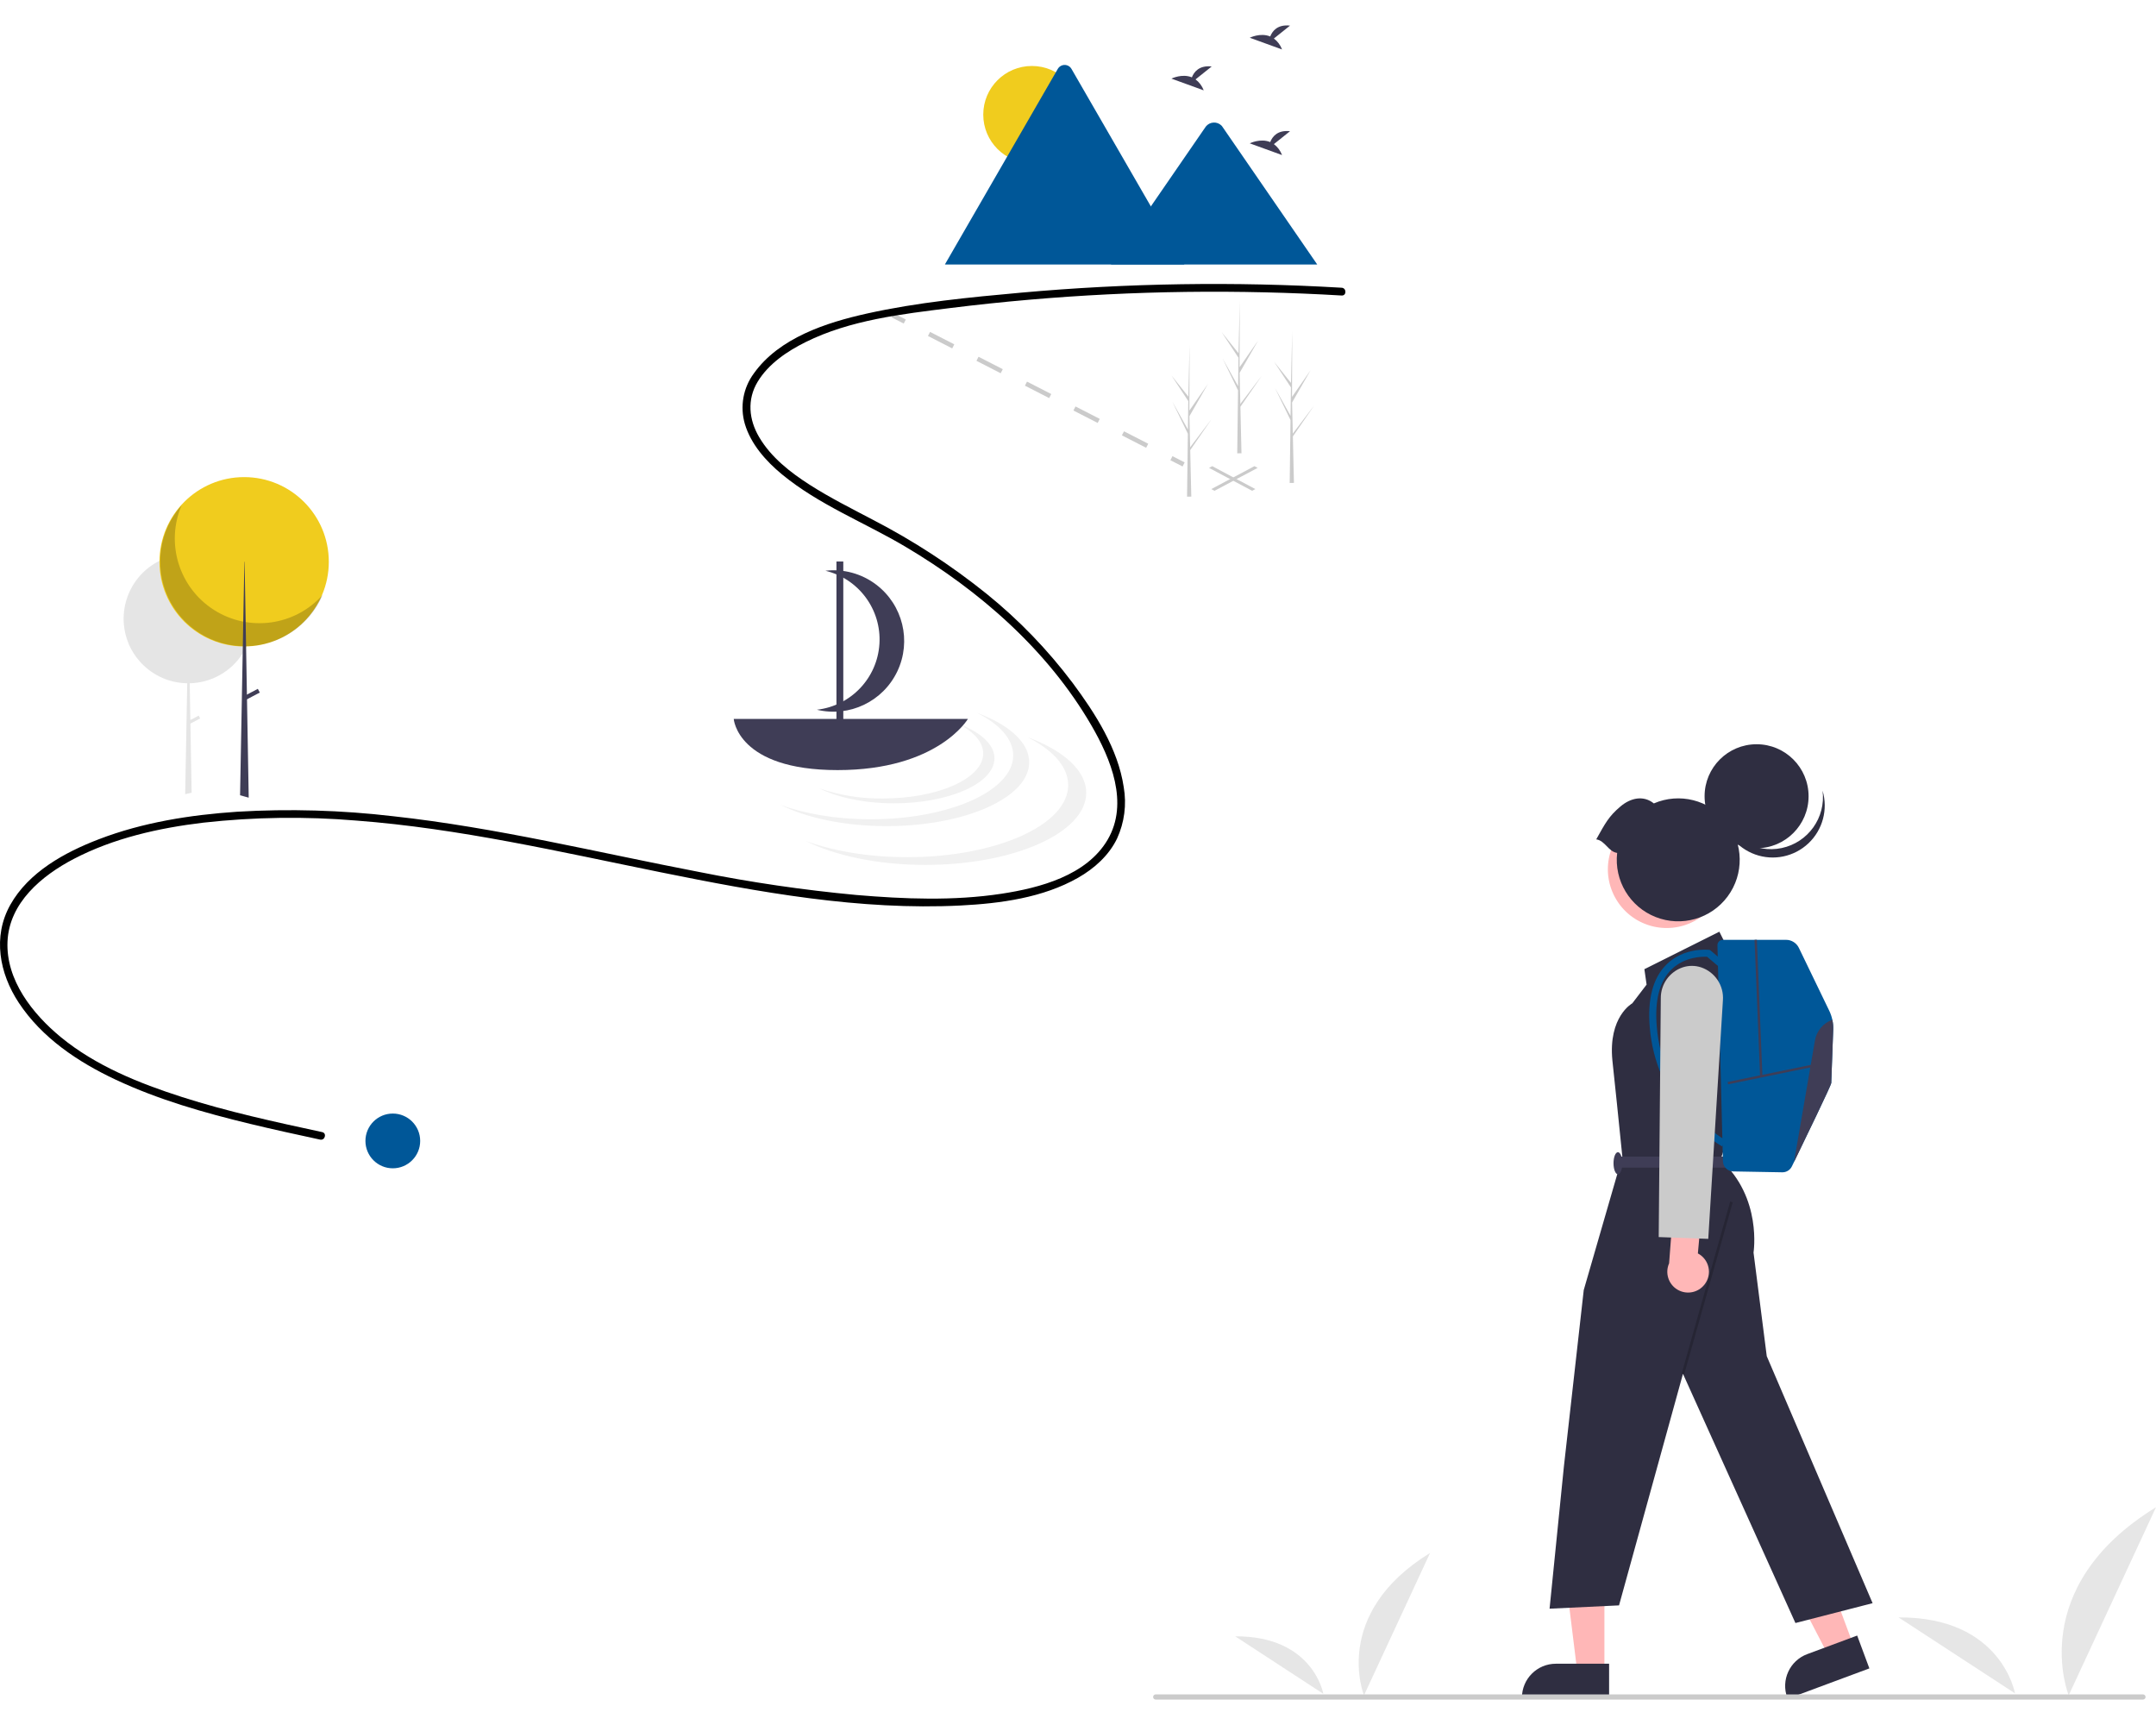
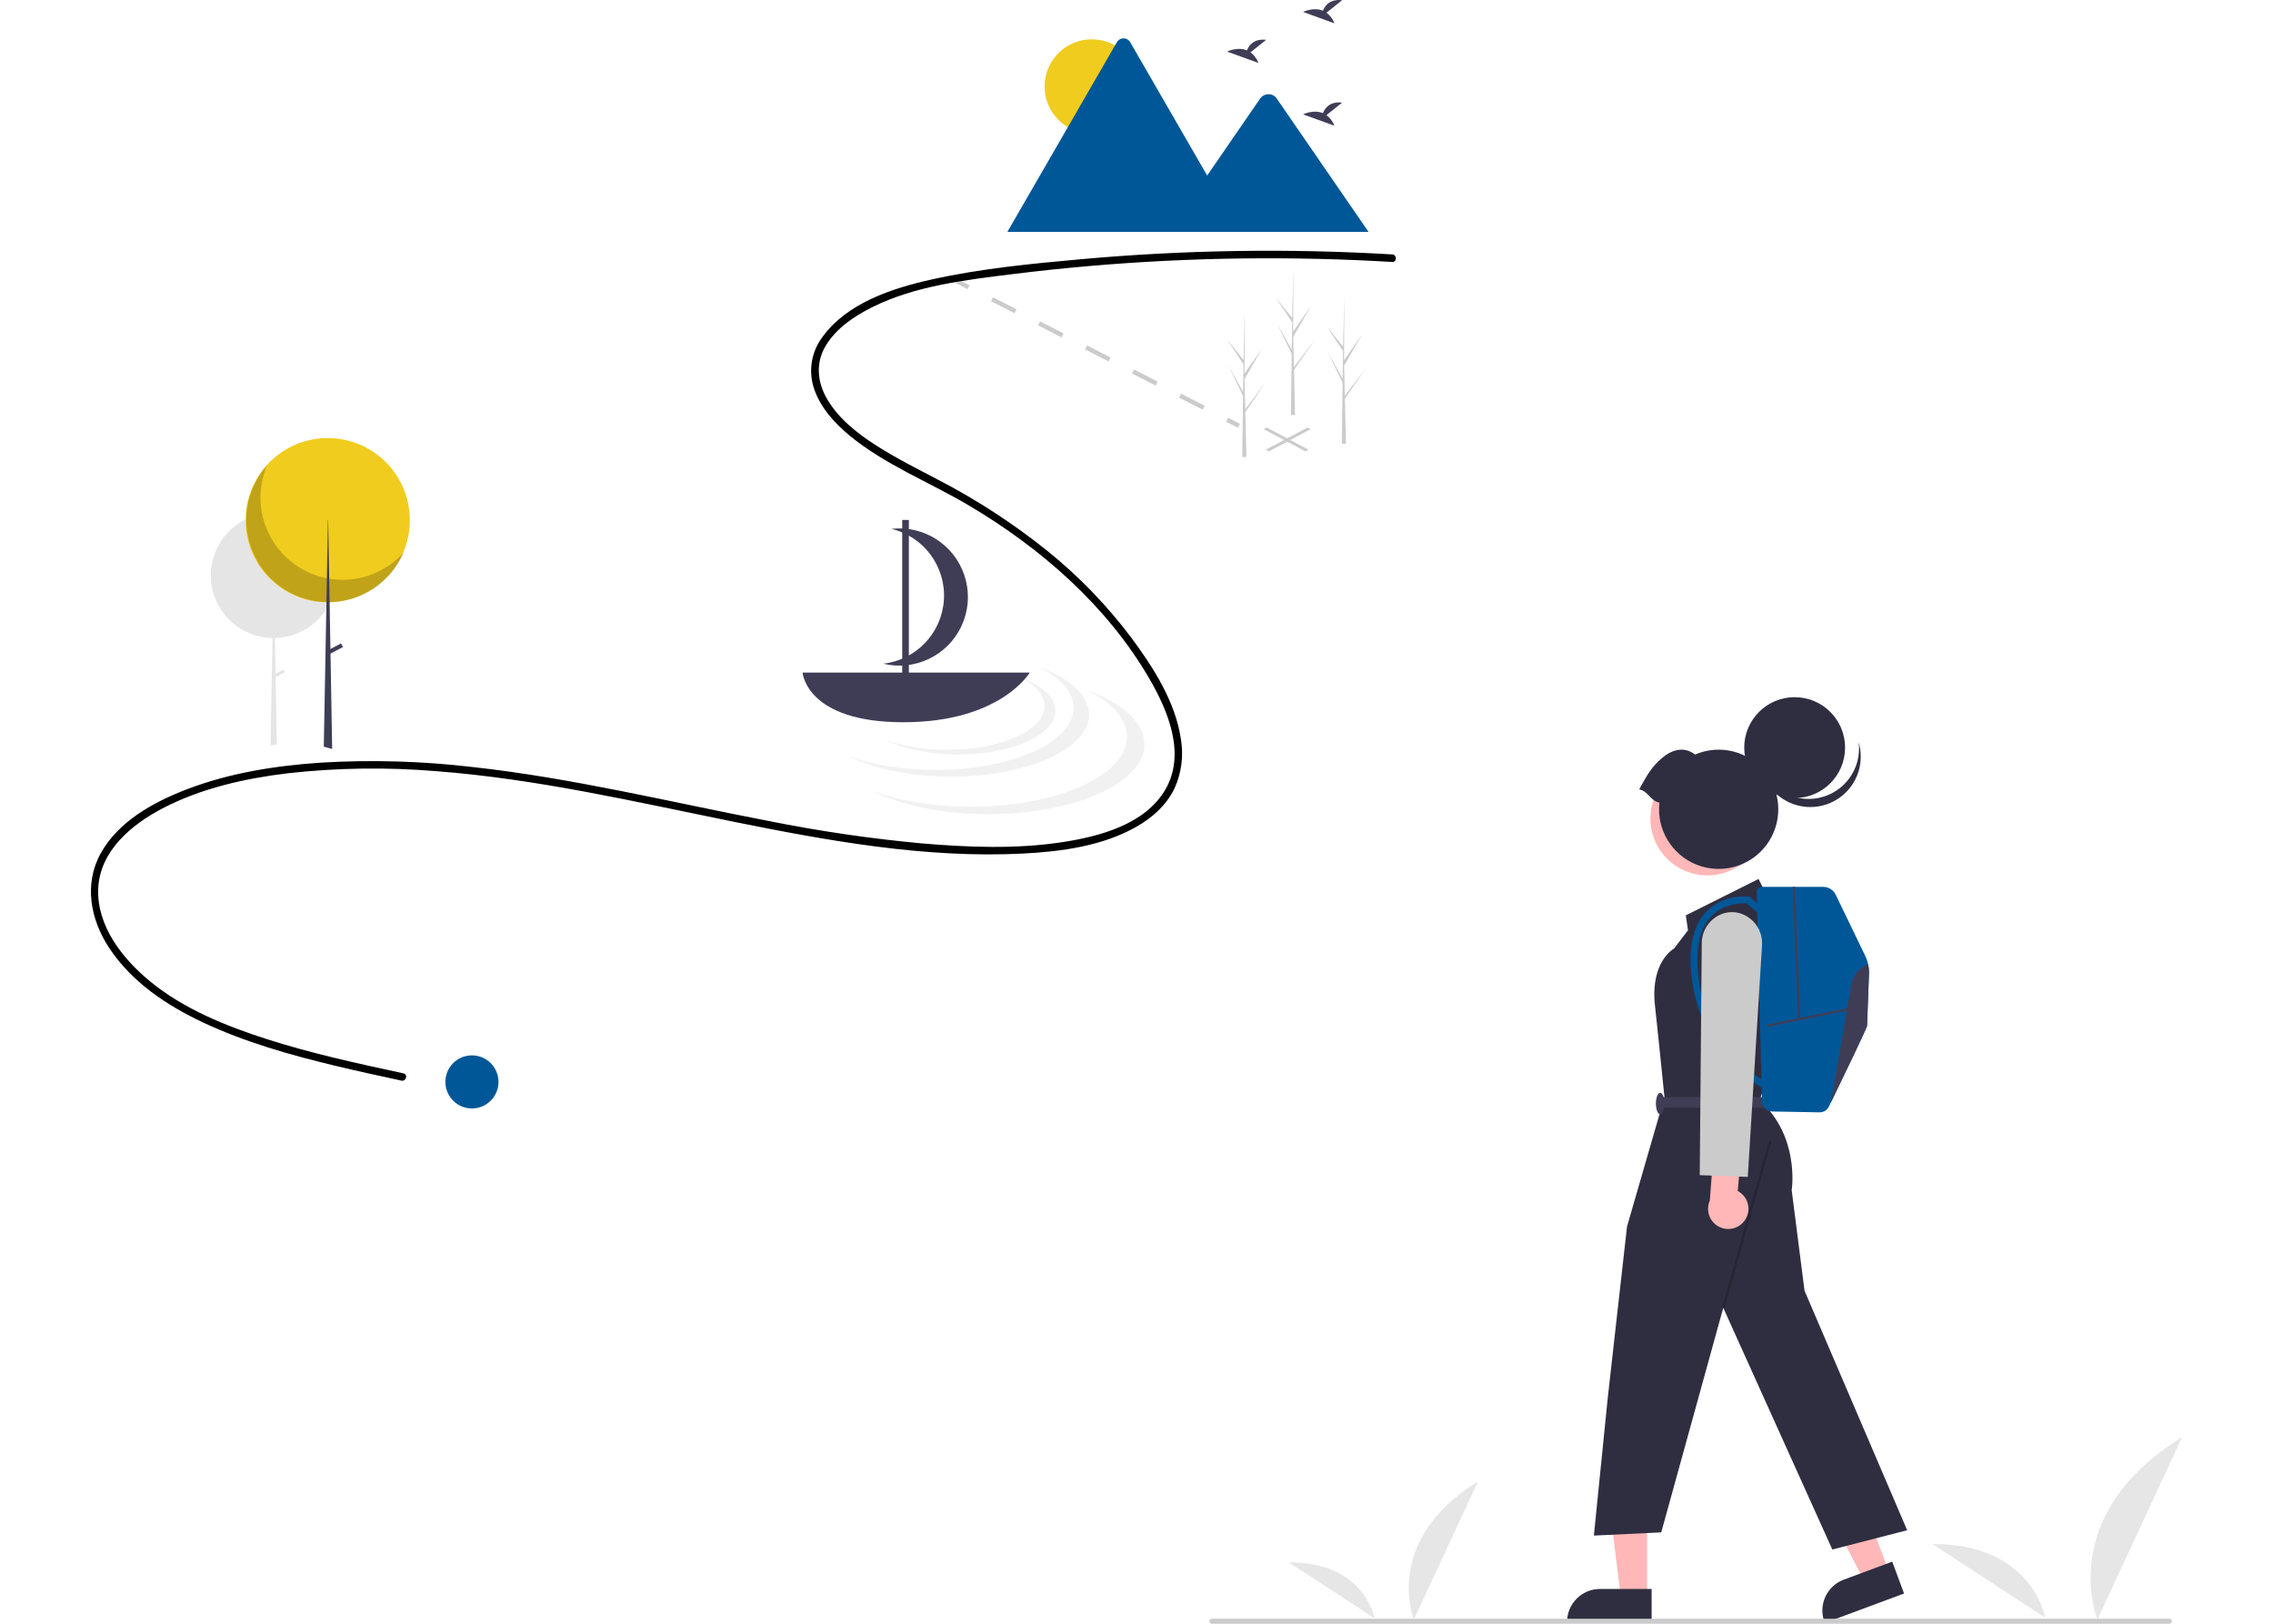
- <svg xmlns="http://www.w3.org/2000/svg" data-name="Layer 1" width="500" height="400" viewBox="0 0 832.028 646">
+ <svg xmlns="http://www.w3.org/2000/svg" data-name="Layer 1" width="350" height="250" viewBox="0 0 832.028 646">
  <path id="efdf5e1f-6b90-40c1-9274-afa2b16f39be-96" data-name="Path 482" d="M710.363,771.357s-12.753-31.391,25.505-54.934Z" transform="translate(-183.9858 -127)" fill="#e6e6e6" />
  <path id="af7fe47f-56e6-4bb6-aa0f-d6efaf86a160-97" data-name="Path 483" d="M694.68,770.786s-3.89-22.374-34-22.182Z" transform="translate(-183.9858 -127)" fill="#e6e6e6" />
  <path id="a08d42bc-6ae2-46d7-9736-aba59e52cc48-98" data-name="Path 482" d="M982.319,771.357s-16.848-41.472,33.696-72.575Z" transform="translate(-183.9858 -127)" fill="#e6e6e6" />
  <path id="bafd7749-4c33-42a1-9524-e744b9f16454-99" data-name="Path 483" d="M961.598,770.602s-5.139-29.559-44.919-29.305" transform="translate(-183.9858 -127)" fill="#e6e6e6" />
  <polygon points="483.215 179.569 466.576 170.731 467.821 170.069 484.46 178.908 483.215 179.569" fill="#cbcbcb" />
  <polygon points="468.701 179.569 467.457 178.908 484.095 170.069 485.34 170.731 468.701 179.569" fill="#cbcbcb" />
  <rect x="529.915" y="237.409" width="1.761" height="5.282" transform="translate(-108.8912 475.9609) rotate(-62.86776)" fill="#cbcbcb" />
  <path d="M626.3,289.978l-9.356-4.794.803-1.567,9.356,4.794Zm-18.711-9.588-9.356-4.794.803-1.567,9.356,4.794Zm-18.711-9.588-9.356-4.794.803-1.567,9.356,4.794Zm-18.711-9.588-9.356-4.794.803-1.567,9.356,4.794Zm-18.711-9.588-9.356-4.794.803-1.567,9.356,4.794Z" transform="translate(-183.9858 -127)" fill="#cbcbcb" />
  <rect x="637.527" y="292.552" width="1.761" height="5.282" transform="translate(-99.43051 601.7263) rotate(-62.86776)" fill="#cbcbcb" />
  <path d="M281.557,355.92q0,.825-.053,1.636a24.782,24.782,0,0,1-2.322,8.997c-.01.024-.022.047-.033.069-.062.131-.126.262-.191.391a24.488,24.488,0,0,1-1.319,2.327,24.903,24.903,0,0,1-20.438,11.502l.247,14.177,3.215-1.693.574,1.091-3.765,1.982.46,26.33.005.352-2.486.553.005-.353.783-42.438a24.854,24.854,0,0,1-17.584-7.651c-.157-.162-.312-.329-.464-.495l-.017-.019a24.956,24.956,0,0,1-4.541-7.027c.024.028.05.053.074.081a24.934,24.934,0,0,1,11.822-32.13c.086-.043.174-.084.26-.128a24.953,24.953,0,0,1,32.328,9.814c.152.255.298.515.44.777A24.798,24.798,0,0,1,281.557,355.92Z" transform="translate(-183.9858 -127)" fill="#e5e5e5" />
  <circle cx="94.215" cy="206.962" r="32.674" fill="#f0cc1e" />
  <path d="M254.076,312.138a32.677,32.677,0,0,0,54.445,34.581,32.677,32.677,0,1,1-54.445-34.581Z" transform="translate(-183.9858 -127)" opacity="0.2" style="isolation:isolate" />
  <polygon points="95.983 297.986 92.646 297.05 92.653 296.691 93.653 242.341 93.703 239.631 93.704 239.552 93.879 230.056 94.132 216.293 94.132 216.291 94.304 206.962 94.396 206.962 94.572 217.069 94.801 230.224 94.965 239.558 94.965 239.627 94.972 240.012 94.972 240.014 95.289 258.209 95.322 260.017 95.977 297.624 95.983 297.986" fill="#3f3d56" />
  <rect x="278.112" y="384.319" width="6.104" height="1.616" transform="translate(-331.0276 48.32681) rotate(-27.76587)" fill="#3f3d56" />
  <path d="M701.755,228.216a832.274,832.274,0,0,0-123.751,1.902c-19.832,1.793-39.979,3.729-59.444,8.055-15.679,3.484-33.875,9.374-43.644,23.09a22.291,22.291,0,0,0-3.48,19.514c2.329,7.819,8.124,14.328,14.294,19.426,14.203,11.733,31.825,18.561,47.565,27.882,28.74,17.02,55.043,39.96,71.926,69.101,7.429,12.823,14.496,29.874,6.224,44.004-8.104,13.843-26.196,18.612-40.95,20.861-18.493,2.819-37.541,2.054-56.111.476a584.648,584.648,0,0,1-60.651-8.883c-39.275-7.541-78.192-17.135-118.013-21.497a341.781,341.781,0,0,0-60.17-1.74c-18.124,1.223-36.404,4.089-53.43,10.625-13.12,5.036-27.106,12.655-34.193,25.362-6.832,12.249-4.167,26.374,3.272,37.675,8.95,13.598,22.907,22.915,37.418,29.726,16.522,7.754,34.193,12.78,51.887,17.055,8.974,2.168,17.996,4.128,27.02,6.077,1.882.407,2.687-2.485.798-2.893-18.196-3.932-36.445-7.877-54.189-13.568-16.42-5.267-33.225-12.014-46.672-23.074-10.879-8.948-21.222-22.017-20.58-36.876.647-14.979,13.215-25.438,25.534-31.876,15.395-8.045,32.885-11.964,50.024-14.012a303.937,303.937,0,0,1,59.09-.804c39.727,3.023,78.566,12.072,117.516,19.966,37.84,7.668,76.86,14.769,115.639,12.802,15.37-.78,31.839-2.982,45.41-10.74,6.214-3.552,11.816-8.562,14.974-15.081a33.774,33.774,0,0,0,2.581-19.845c-2.201-14.77-10.973-28.466-19.726-40.23a194.417,194.417,0,0,0-33.14-34.328,261.405,261.405,0,0,0-43.849-28.565c-8.238-4.337-16.593-8.508-24.445-13.532-7.528-4.817-14.953-10.613-19.55-18.432-3.976-6.763-4.705-14.482-.564-21.342,4.189-6.938,11.405-11.777,18.522-15.313,17.146-8.519,37.08-10.8,55.839-13.136a825.914,825.914,0,0,1,121.451-6.055q14.794.348,29.569,1.225c1.929.113,1.922-2.887,0-3Z" transform="translate(-183.9858 -127)" />
  <path d="M675.593,132.052l6.229-4.982c-4.839-.534-6.828,2.105-7.642,4.194-3.781-1.57-7.896.488-7.896.488l12.464,4.525A9.432,9.432,0,0,0,675.593,132.052Z" transform="translate(-183.9858 -127)" fill="#3f3d56" />
  <path d="M645.361,147.825l6.229-4.982c-4.839-.534-6.828,2.105-7.642,4.194-3.781-1.57-7.896.488-7.896.488l12.464,4.525A9.432,9.432,0,0,0,645.361,147.825Z" transform="translate(-183.9858 -127)" fill="#3f3d56" />
  <path d="M675.593,172.8l6.229-4.982c-4.839-.534-6.828,2.105-7.642,4.194-3.781-1.57-7.896.488-7.896.488l12.464,4.525A9.432,9.432,0,0,0,675.593,172.8Z" transform="translate(-183.9858 -127)" fill="#3f3d56" />
  <g id="e2dfab6d-8627-4cc0-b13e-69de57259a01" data-name="Group 27">
    <circle id="bedd3b2f-f695-46eb-9812-80ad4d1341b6" data-name="Ellipse 7" cx="398.219" cy="34.413" r="18.768" fill="#f0cc1e" />
    <path id="efdddea5-7f44-48b8-bec9-83339a7f085f-100" data-name="Path 63" d="M641.059,219.247H548.986a1.885,1.885,0,0,1-.344-.027L592.189,143.796a3.048,3.048,0,0,1,5.307,0l29.224,50.614,1.4,2.422Z" transform="translate(-183.9858 -127)" fill="#005798" />
    <path id="f8d22fd6-a75d-4da9-80c1-fba8d7f50740-101" data-name="Path 65" d="M692.321,219.248H612.687l15.431-22.414,1.11-1.615,20.108-29.21a4.069,4.069,0,0,1,6.044-.361,3.638,3.638,0,0,1,.29.361Z" transform="translate(-183.9858 -127)" fill="#005798" />
  </g>
  <path d="M560.96,392.235c8.727,4.362,14.04,10.123,14.04,16.442,0,13.612-24.631,24.647-55.015,24.647-13.21,0-25.329-2.088-34.813-5.564,10.073,5.035,24.695,8.205,40.975,8.205,30.384,0,55.015-11.035,55.015-24.647C581.163,403.623,573.29,396.755,560.96,392.235Z" transform="translate(-183.9858 -127)" fill="#f1f1f1" />
  <path d="M580.373,401.585c9.848,4.922,15.843,11.423,15.843,18.553,0,15.36-27.793,27.811-62.078,27.811-14.906,0-28.581-2.356-39.282-6.278,11.366,5.681,27.865,9.258,46.235,9.258,34.284,0,62.078-12.451,62.078-27.811C603.169,414.436,594.285,406.685,580.373,401.585Z" transform="translate(-183.9858 -127)" fill="#f1f1f1" />
  <path d="M553.531,396.353c6.149,3.073,9.892,7.132,9.892,11.584,0,9.59-17.353,17.364-38.759,17.364a72.801,72.801,0,0,1-24.527-3.92c7.097,3.547,17.398,5.781,28.868,5.781,21.406,0,38.76-7.774,38.76-17.364C567.764,404.377,562.218,399.538,553.531,396.353Z" transform="translate(-183.9858 -127)" fill="#f1f1f1" />
  <path d="M467.141,394.593s1.351,19.749,40.082,19.749,50.294-19.749,50.294-19.749Z" transform="translate(-183.9858 -127)" fill="#3f3d56" />
  <path d="M522.115,342.777a27.187,27.187,0,0,0-19.584-5.357A27.282,27.282,0,0,1,499.227,391.05a27.288,27.288,0,0,0,22.888-48.272Z" transform="translate(-183.9858 -127)" fill="#3f3d56" />
  <rect x="322.796" y="206.856" width="2.641" height="62.858" fill="#3f3d56" />
  <path d="M682.969,287.153l-.014-.024-.036-1.535,8.273-12.011-8.263,10.862-.03.325-.283-12.277,7.146-12.453-7.166,10.296.075-25.435-0-.085-.002.083-.474,20.046-6.512-8.143,6.491,9.87-.142,10.982-5.993-10.718,5.971,12.332-.08,6.106-.219,16.917-.016,1.264q.828.006,1.639-.028l-.375-16.249Z" transform="translate(-183.9858 -127)" fill="#cbcbcb" />
  <path d="M643.359,292.434l-.014-.024-.036-1.535,8.273-12.011-8.263,10.862-.03.325-.283-12.277,7.146-12.453L642.986,275.616l.075-25.435-0-.085-.002.083-.474,20.046-6.512-8.143,6.491,9.87-.142,10.982-5.993-10.718,5.971,12.332-.08,6.106-.219,16.917-.016,1.264q.828.006,1.639-.028l-.375-16.249Z" transform="translate(-183.9858 -127)" fill="#cbcbcb" />
  <path d="M662.724,275.71l-.014-.024-.036-1.535,8.273-12.011-8.263,10.862-.03.325-.283-12.277,7.146-12.453-7.166,10.296.075-25.435-0-.085-.002.083-.474,20.046-6.512-8.143,6.491,9.87-.142,10.982-5.993-10.718,5.971,12.332-.08,6.106-.219,16.917-.016,1.264q.828.006,1.639-.028l-.375-16.249Z" transform="translate(-183.9858 -127)" fill="#cbcbcb" />
  <circle cx="151.59" cy="430.437" r="10.563" fill="#005798" />
  <polygon points="715.399 625.419 705.62 629.052 686.952 593.062 701.385 587.7 715.399 625.419" fill="#ffb7b7" />
  <path d="M905.401,760.971,873.869,772.686l-.148-.399a13.093,13.093,0,0,1,7.713-16.833l.001-0,19.258-7.155Z" transform="translate(-183.9858 -127)" fill="#2f2e41" />
  <polygon points="619.162 635.574 608.73 635.573 603.767 595.335 619.164 595.336 619.162 635.574" fill="#ffb7b7" />
  <path d="M804.958,772.686l-33.638-.001v-.425A13.093,13.093,0,0,1,784.413,759.167h.001l20.545.001Z" transform="translate(-183.9858 -127)" fill="#2f2e41" />
  <path d="M850.91,483.505l-3.404-6.807-28.931,14.466.851,5.956-5.531,7.233s-9.36,5.106-7.658,22.124l1.702,16.168,2.127,20.848L795.174,614.972l-7.658,68.074-5.531,54.884,26.804-1.276L833.466,647.307l43.397,96.154,29.782-7.658-40.844-95.303-5.106-39.993s3.404-21.273-12.764-35.739l2.553-7.658v-9.437l8.509-45.022Z" transform="translate(-183.9858 -127)" fill="#2f2e41" />
  <rect x="808.345" y="613.621" width="68.961" height="1" transform="translate(-161.0144 1131.589) rotate(-74.24881)" opacity="0.2" />
  <rect x="624.378" y="436.491" width="41.695" height="4.255" fill="#3f3d56" />
  <ellipse cx="624.378" cy="439.044" rx="1.702" ry="4.255" fill="#3f3d56" />
  <circle cx="827.167" cy="452.598" r="22.682" transform="translate(-299.7132 325.2228) rotate(-28.66322)" fill="#ffb7b7" />
  <circle cx="677.889" cy="297.435" r="20.066" fill="#2f2e41" />
  <path d="M887.339,422.285a20.067,20.067,0,1,1-39.143,8.229,20.067,20.067,0,0,0,39.143-8.229Z" transform="translate(-183.9858 -127)" fill="#2f2e41" />
  <path d="M808.067,446.3A23.724,23.724,0,1,0,822.224,427.201c-3.963-3.196-8.876-2.205-12.87,1.167-4.517,3.814-5.857,6.433-9.36,12.705C803.439,441.556,804.622,445.817,808.067,446.3Z" transform="translate(-183.9858 -127)" fill="#2f2e41" />
  <path d="M891.441,514.511c-.254,6.722-.757,19.953-.757,20.628,0,.712-10.031,21.48-14.364,30.419v.005c-.308.63-.585,1.201-.83,1.704a4.029,4.029,0,0,1-3.703,2.275l-18.937-.34a4.036,4.036,0,0,1-3.966-3.934l-2.112-83.315a2.06,2.06,0,0,1,2.058-2.112h24.422a5.491,5.491,0,0,1,4.941,3.1l11.721,24.25a15.499,15.499,0,0,1,1.528,7.32Z" transform="translate(-183.9858 -127)" fill="#005798" />
  <path d="M848.555,559.551a54.232,54.232,0,0,1-12.939-10.935,60.008,60.008,0,0,1-14.955-34.888c-.963-11.072,1.234-19.303,6.53-24.463,6.732-6.559,15.894-5.606,16.281-5.562l.41.046,6.208,5.253-1.757,2.076-5.554-4.7c-1.7-.085-8.641-.103-13.712,4.856-4.667,4.565-6.584,12.054-5.696,22.258a57.308,57.308,0,0,0,14.208,33.237,52.657,52.657,0,0,0,12.29,10.44Z" transform="translate(-183.9858 -127)" fill="#005798" />
  <rect x="850.451" y="531.287" width="33.78" height="0.906" transform="translate(-273.2295 58.36779) rotate(-11.60623)" fill="#3f3d56" />
  <rect x="862.154" y="479.819" width="0.907" height="52.695" transform="translate(-203.912 -91.39759) rotate(-2.33745)" fill="#3f3d56" />
  <path d="M891.441,514.511c-.254,6.722-.757,19.953-.757,20.628,0,.712-10.031,21.48-14.364,30.419l8.077-46.899a10.338,10.338,0,0,1,6.713-7.973A15.215,15.215,0,0,1,891.441,514.511Z" transform="translate(-183.9858 -127)" fill="#3f3d56" />
  <path d="M841.815,612.8a7.979,7.979,0,0,0-2.595-11.957l1.642-18.16-10.792-3.689-1.958,25.677a8.022,8.022,0,0,0,13.704,8.128Z" transform="translate(-183.9858 -127)" fill="#ffb7b7" />
  <path d="M843.225,595.228l-19.123-.693.809-92.222a12.449,12.449,0,0,1,8.433-11.848,11.309,11.309,0,0,1,7.113-.006,12.45,12.45,0,0,1,8.422,12.742Z" transform="translate(-183.9858 -127)" fill="#cbcbcb" />
  <path d="M1010.987,773h-381a1,1,0,0,1,0-2h381a1,1,0,0,1,0,2Z" transform="translate(-183.9858 -127)" fill="#cbcbcb" />
</svg>
